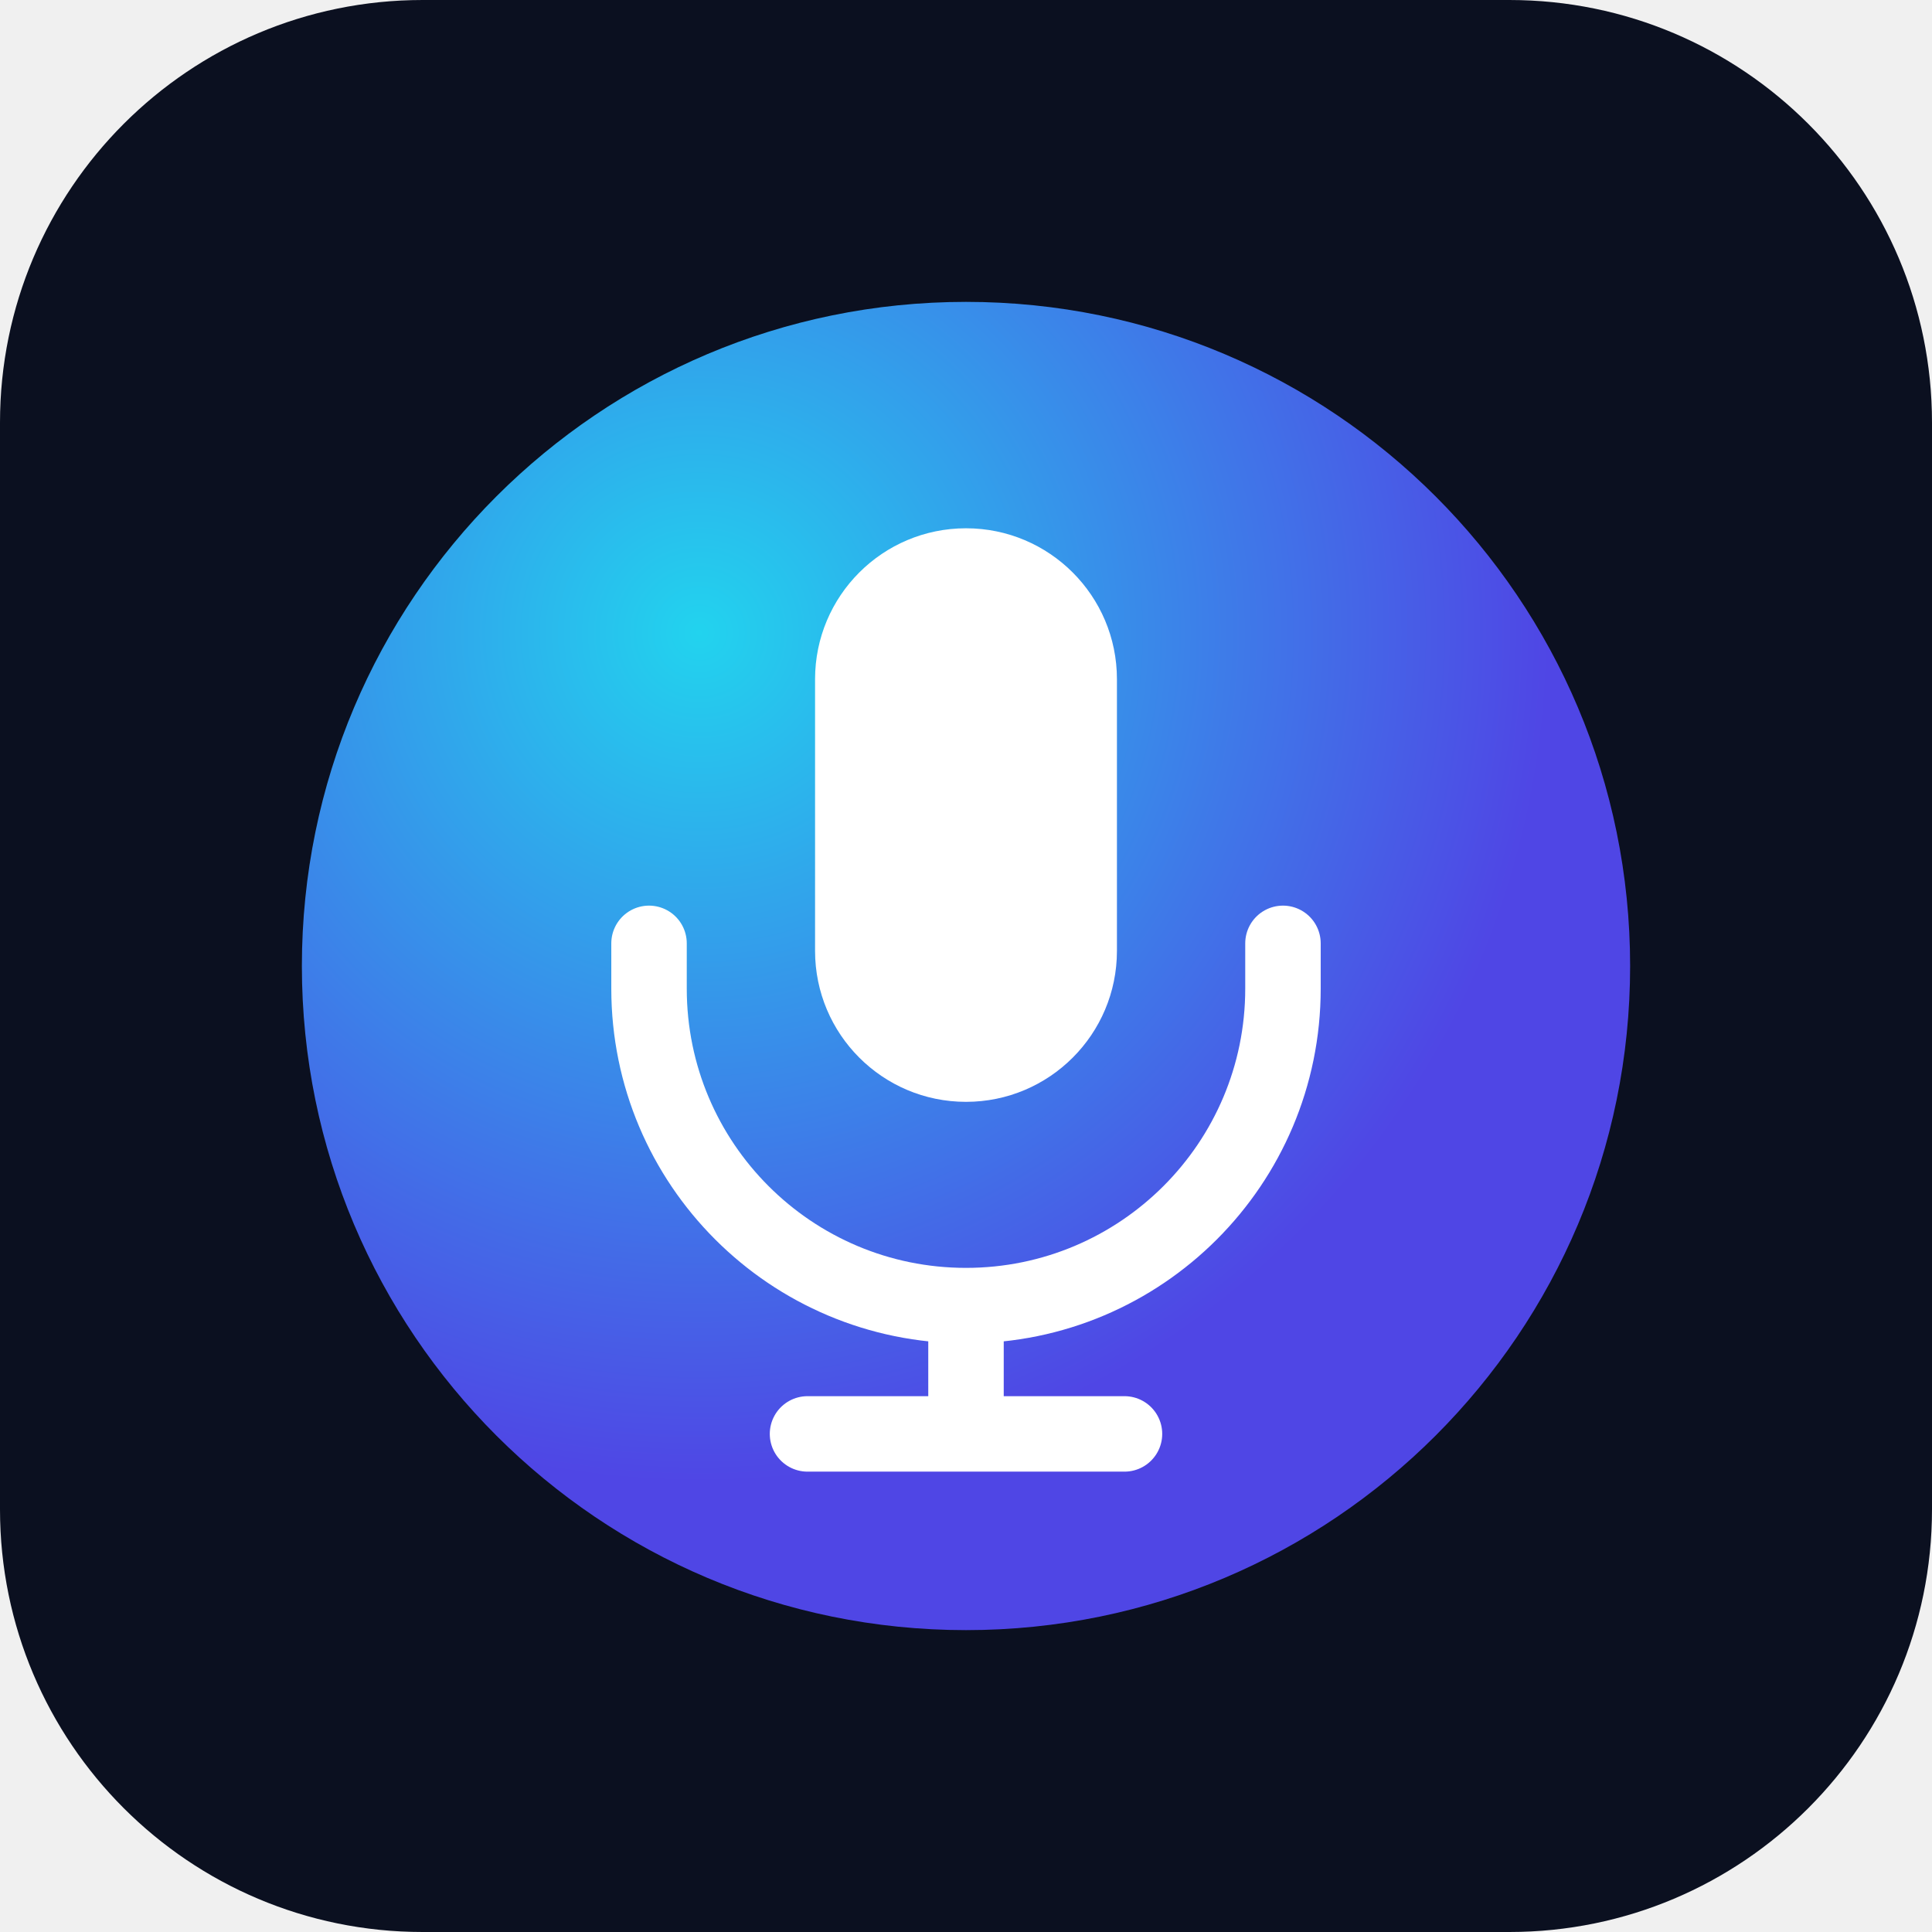
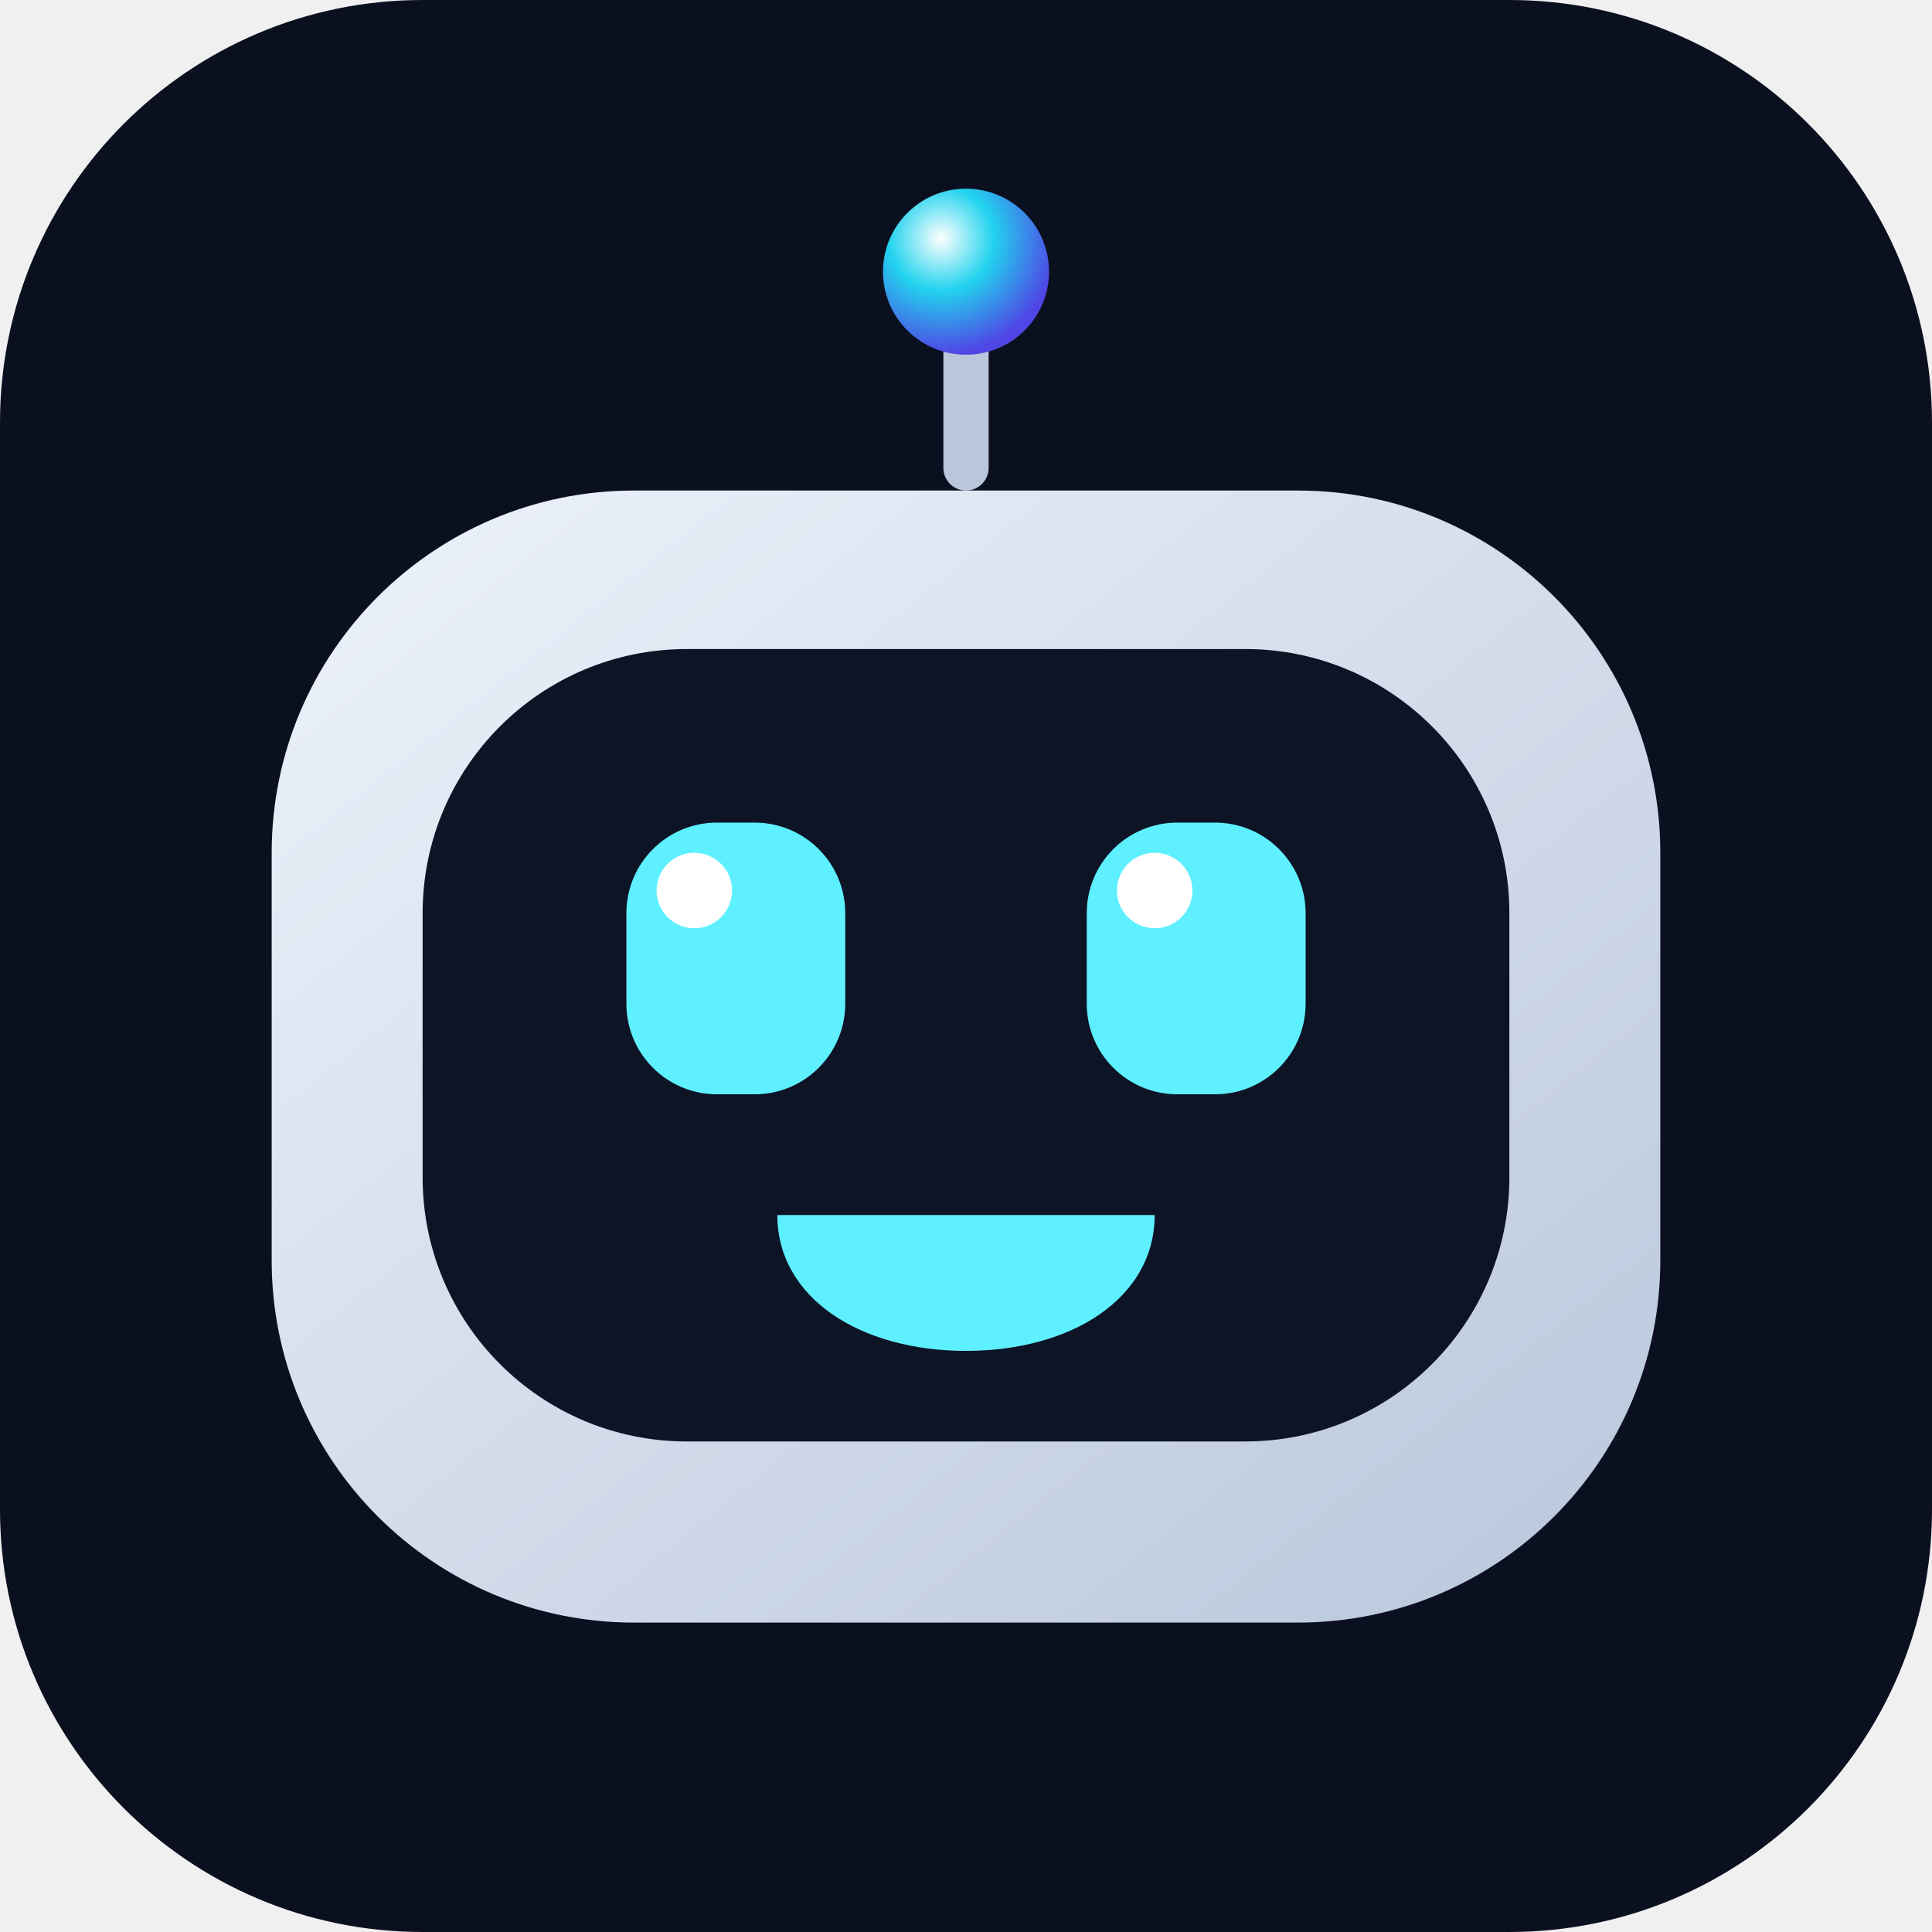
<svg xmlns="http://www.w3.org/2000/svg" viewBox="0 0 512 512">
  <defs>
-     <radialGradient id="g" cx="30%" cy="25%" r="85%">
-       <stop offset="0" stop-color="#22d3ee" />
-       <stop offset=".75" stop-color="#4f46e5" />
+     <linearGradient id="m" x1="0" y1="0" x2="1" y2="1">
+       <stop offset="0" stop-color="#eef3fb" />
+       <stop offset="1" stop-color="#b9c6db" />
+     </linearGradient>
+     <radialGradient id="b" cx="35%" cy="30%" r="70%">
+       <stop offset="0" stop-color="#fff" />
+       <stop offset=".45" stop-color="#22d3ee" />
+       <stop offset="1" stop-color="#4f46e5" />
    </radialGradient>
  </defs>
  <rect width="512" height="512" rx="112" fill="#0b1020" />
-   <circle cx="256" cy="256" r="176" fill="url(#g)" />
-   <rect x="216" y="140" width="80" height="152" rx="40" fill="#fff" />
-   <path d="M172 250v12a84 84 0 0 0 168 0v-12M256 346v34M214 380h84" fill="none" stroke="#fff" stroke-width="20" stroke-linecap="round" />
+   <rect x="250" y="70" width="12" height="60" rx="6" fill="#b9c6db" />
+   <circle cx="256" cy="72" r="22" fill="url(#b)" />
+   <rect x="72" y="130" width="368" height="300" rx="96" fill="url(#m)" />
+   <rect x="112" y="172" width="288" height="210" rx="70" fill="#0d1426" />
+   <rect x="166" y="218" width="58" height="72" rx="24" fill="#5ef0ff" />
+   <rect x="288" y="218" width="58" height="72" rx="24" fill="#5ef0ff" />
+   <circle cx="184" cy="236" r="10" fill="#fff" />
+   <circle cx="306" cy="236" r="10" fill="#fff" />
+   <path d="M206 322h100a0 0 0 0 1 0 0c0 22-22 36-50 36s-50-14-50-36Z" fill="#5ef0ff" />
</svg>
